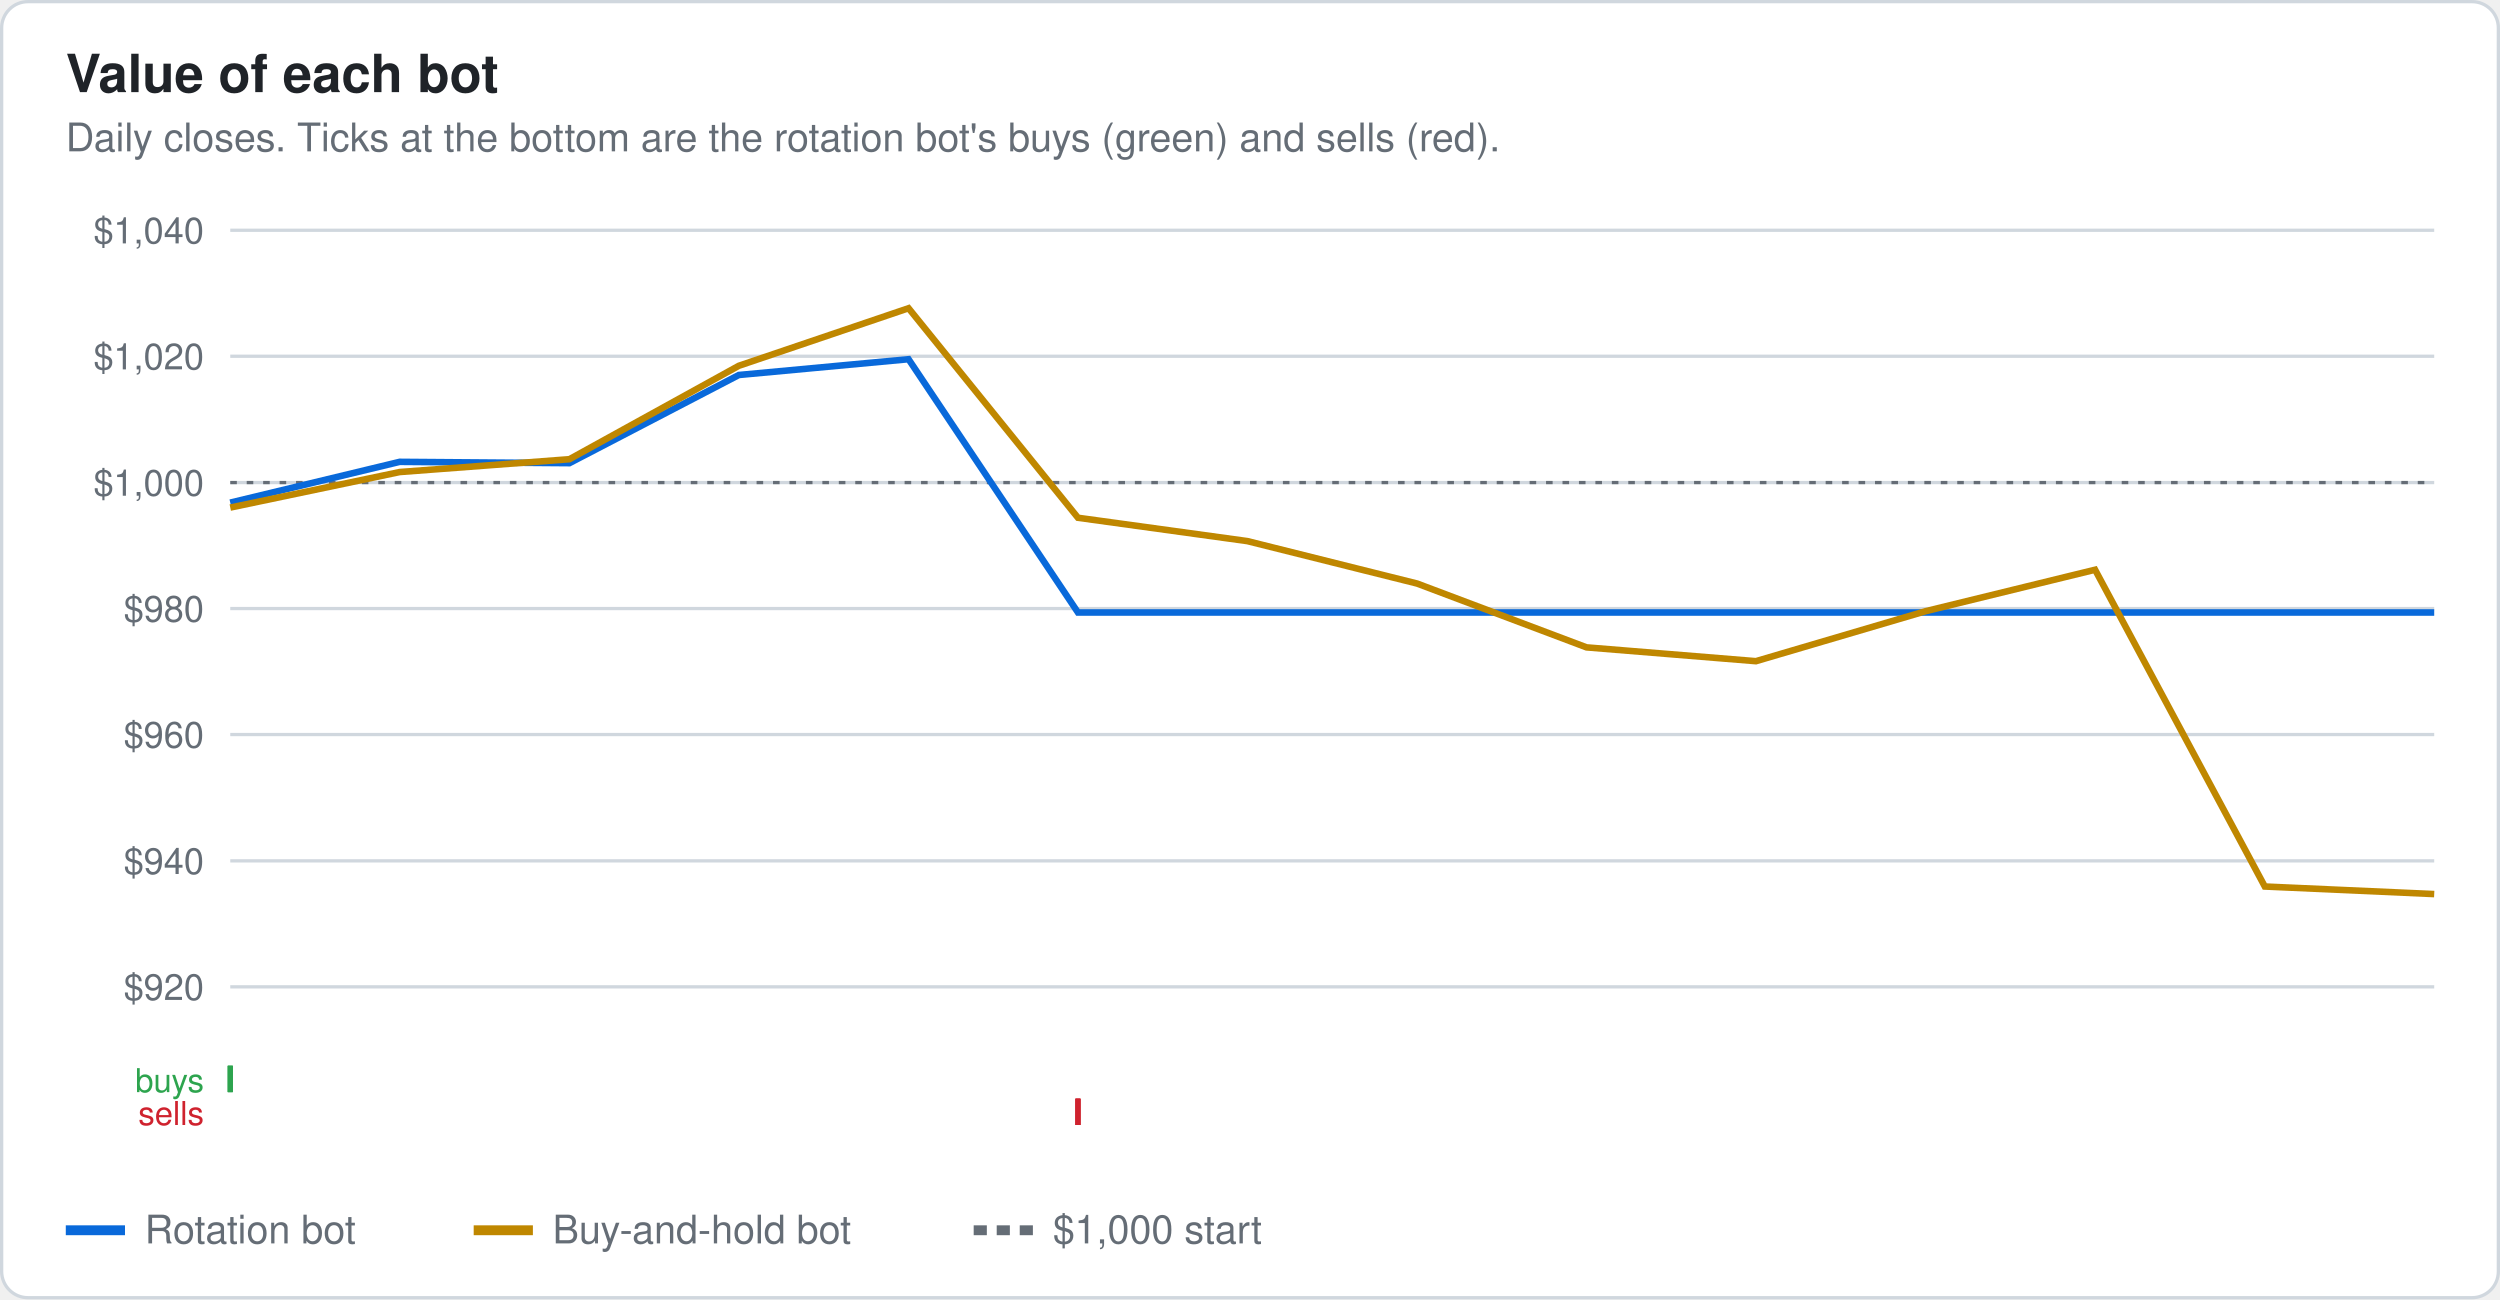
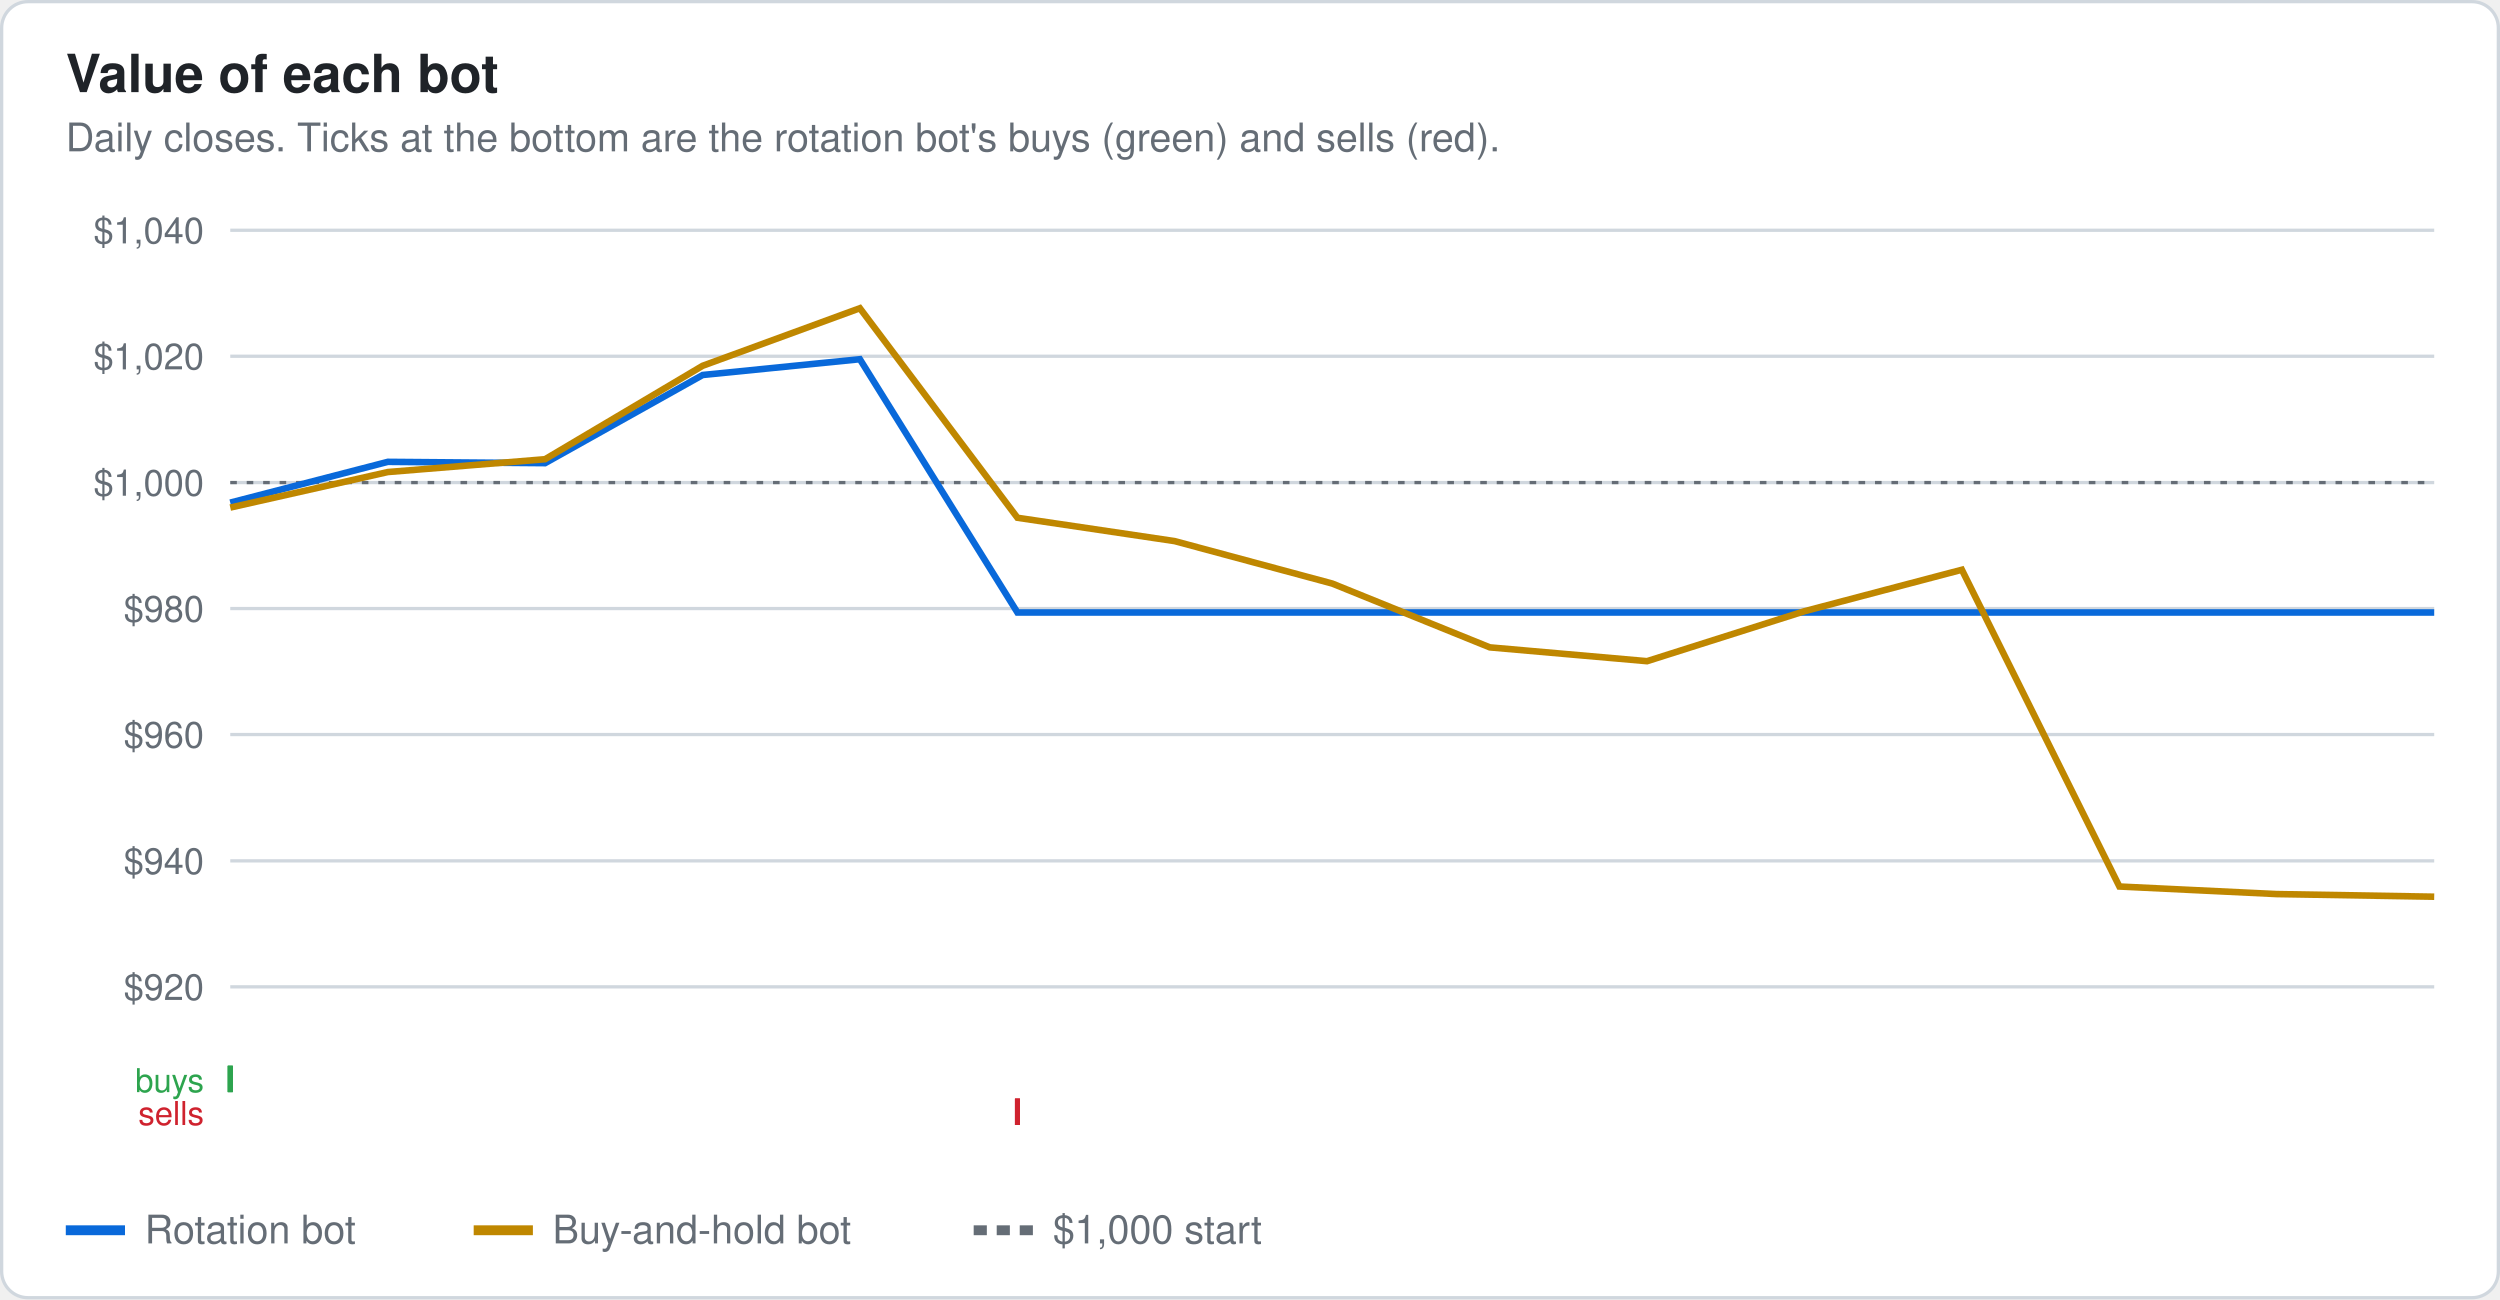
<svg xmlns="http://www.w3.org/2000/svg" width="760" height="395" viewBox="0 0 760 395" font-family="Helvetica, Arial, sans-serif">
  <rect x="0.5" y="0.5" width="759" height="394" rx="8" fill="#ffffff" stroke="#d0d7de" />
  <text x="20" y="28" font-size="16" font-weight="bold" fill="#1f2328">Value of each bot</text>
  <text x="20" y="46" font-size="12" fill="#656d76">Daily closes. Ticks at the bottom are the rotation bot's buys (green) and sells (red).</text>
  <line x1="70" y1="300.0" x2="740" y2="300.0" stroke="#d0d7de" />
  <text x="62" y="304.0" font-size="11" text-anchor="end" fill="#656d76">$920</text>
  <line x1="70" y1="261.7" x2="740" y2="261.7" stroke="#d0d7de" />
  <text x="62" y="265.7" font-size="11" text-anchor="end" fill="#656d76">$940</text>
  <line x1="70" y1="223.3" x2="740" y2="223.3" stroke="#d0d7de" />
  <text x="62" y="227.3" font-size="11" text-anchor="end" fill="#656d76">$960</text>
  <line x1="70" y1="185.0" x2="740" y2="185.0" stroke="#d0d7de" />
  <text x="62" y="189.0" font-size="11" text-anchor="end" fill="#656d76">$980</text>
  <line x1="70" y1="146.7" x2="740" y2="146.7" stroke="#d0d7de" />
  <text x="62" y="150.7" font-size="11" text-anchor="end" fill="#656d76">$1,000</text>
  <line x1="70" y1="108.3" x2="740" y2="108.3" stroke="#d0d7de" />
  <text x="62" y="112.3" font-size="11" text-anchor="end" fill="#656d76">$1,020</text>
  <line x1="70" y1="70.0" x2="740" y2="70.0" stroke="#d0d7de" />
  <text x="62" y="74.0" font-size="11" text-anchor="end" fill="#656d76">$1,040</text>
  <line x1="70" y1="146.7" x2="740" y2="146.7" stroke="#656d76" stroke-dasharray="2 3" />
-   <polyline points="70.0,152.8 121.5,140.4 173.1,140.8 224.6,114.0 276.2,109.2 327.7,186.2 379.2,186.2 430.8,186.2 482.3,186.2 533.8,186.2 585.4,186.2 636.9,186.2 688.5,186.2 740.0,186.2" fill="none" stroke="#0969da" stroke-width="2" />
-   <polyline points="70.0,154.3 121.5,143.5 173.1,139.6 224.6,111.2 276.2,93.7 327.7,157.4 379.2,164.5 430.8,177.4 482.3,196.8 533.8,201.0 585.4,185.8 636.9,173.2 688.5,269.5 740.0,271.8" fill="none" stroke="#bf8700" stroke-width="2" />
+   <polyline points="70.0,152.8 117.9,140.4 165.7,140.8 213.6,114.0 261.4,109.2 309.3,186.2 357.1,186.2 405.0,186.2 452.9,186.2 500.7,186.2 548.6,186.2 596.4,186.2 644.3,186.2 692.1,186.2 740.0,186.2" fill="none" stroke="#0969da" stroke-width="2" />
+   <polyline points="70.0,154.3 117.9,143.5 165.7,139.6 213.6,111.2 261.4,93.7 309.3,157.4 357.1,164.5 405.0,177.4 452.9,196.8 500.7,201.0 548.6,185.8 596.4,173.2 644.3,269.5 692.1,271.8 740.0,272.6" fill="none" stroke="#bf8700" stroke-width="2" />
  <line x1="70.0" y1="324" x2="70.0" y2="332" stroke="#2da44e" stroke-width="1.5" />
  <line x1="70.0" y1="324" x2="70.0" y2="332" stroke="#2da44e" stroke-width="1.5" />
  <line x1="70.0" y1="324" x2="70.0" y2="332" stroke="#2da44e" stroke-width="1.5" />
  <line x1="70.0" y1="324" x2="70.0" y2="332" stroke="#2da44e" stroke-width="1.5" />
-   <line x1="327.7" y1="334" x2="327.7" y2="342" stroke="#cf222e" stroke-width="1.5" />
-   <line x1="327.7" y1="334" x2="327.7" y2="342" stroke="#cf222e" stroke-width="1.5" />
-   <line x1="327.7" y1="334" x2="327.7" y2="342" stroke="#cf222e" stroke-width="1.5" />
-   <line x1="327.7" y1="334" x2="327.7" y2="342" stroke="#cf222e" stroke-width="1.5" />
+   <line x1="309.3" y1="334" x2="309.3" y2="342" stroke="#cf222e" stroke-width="1.5" />
+   <line x1="309.3" y1="334" x2="309.3" y2="342" stroke="#cf222e" stroke-width="1.5" />
+   <line x1="309.3" y1="334" x2="309.3" y2="342" stroke="#cf222e" stroke-width="1.5" />
+   <line x1="309.3" y1="334" x2="309.3" y2="342" stroke="#cf222e" stroke-width="1.5" />
  <text x="62" y="332" font-size="10" text-anchor="end" fill="#2da44e">buys</text>
  <text x="62" y="342" font-size="10" text-anchor="end" fill="#cf222e">sells</text>
  <line x1="20" y1="374" x2="38" y2="374" stroke="#0969da" stroke-width="3" />
  <text x="44" y="378" font-size="12" fill="#656d76">Rotation bot</text>
  <line x1="144" y1="374" x2="162" y2="374" stroke="#bf8700" stroke-width="3" />
  <text x="168" y="378" font-size="12" fill="#656d76">Buy-and-hold bot</text>
  <line x1="296" y1="374" x2="314" y2="374" stroke="#656d76" stroke-width="3" stroke-dasharray="4 3" />
  <text x="320" y="378" font-size="12" fill="#656d76">$1,000 start</text>
</svg>
